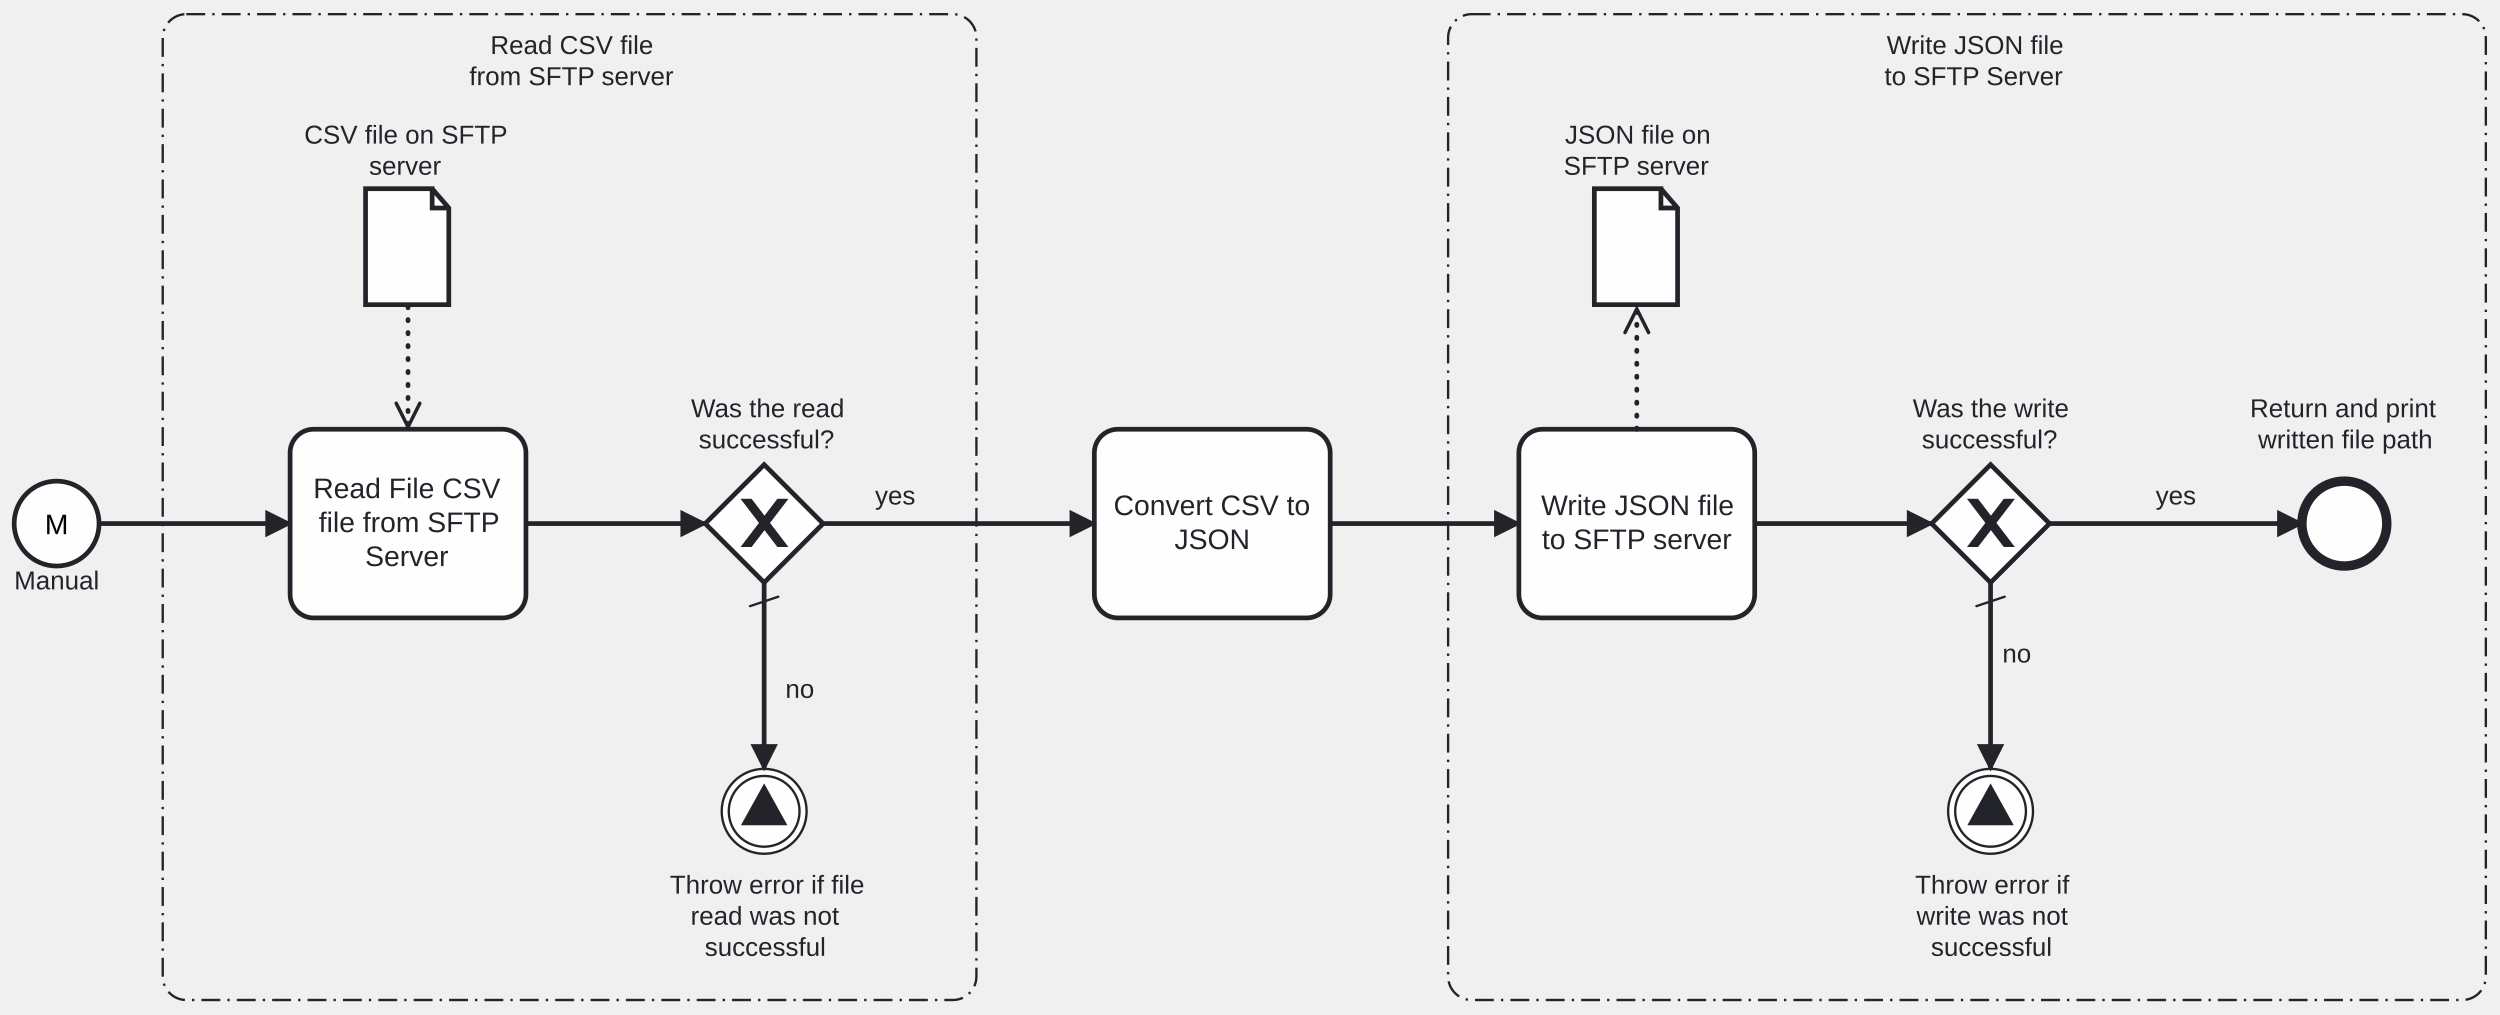
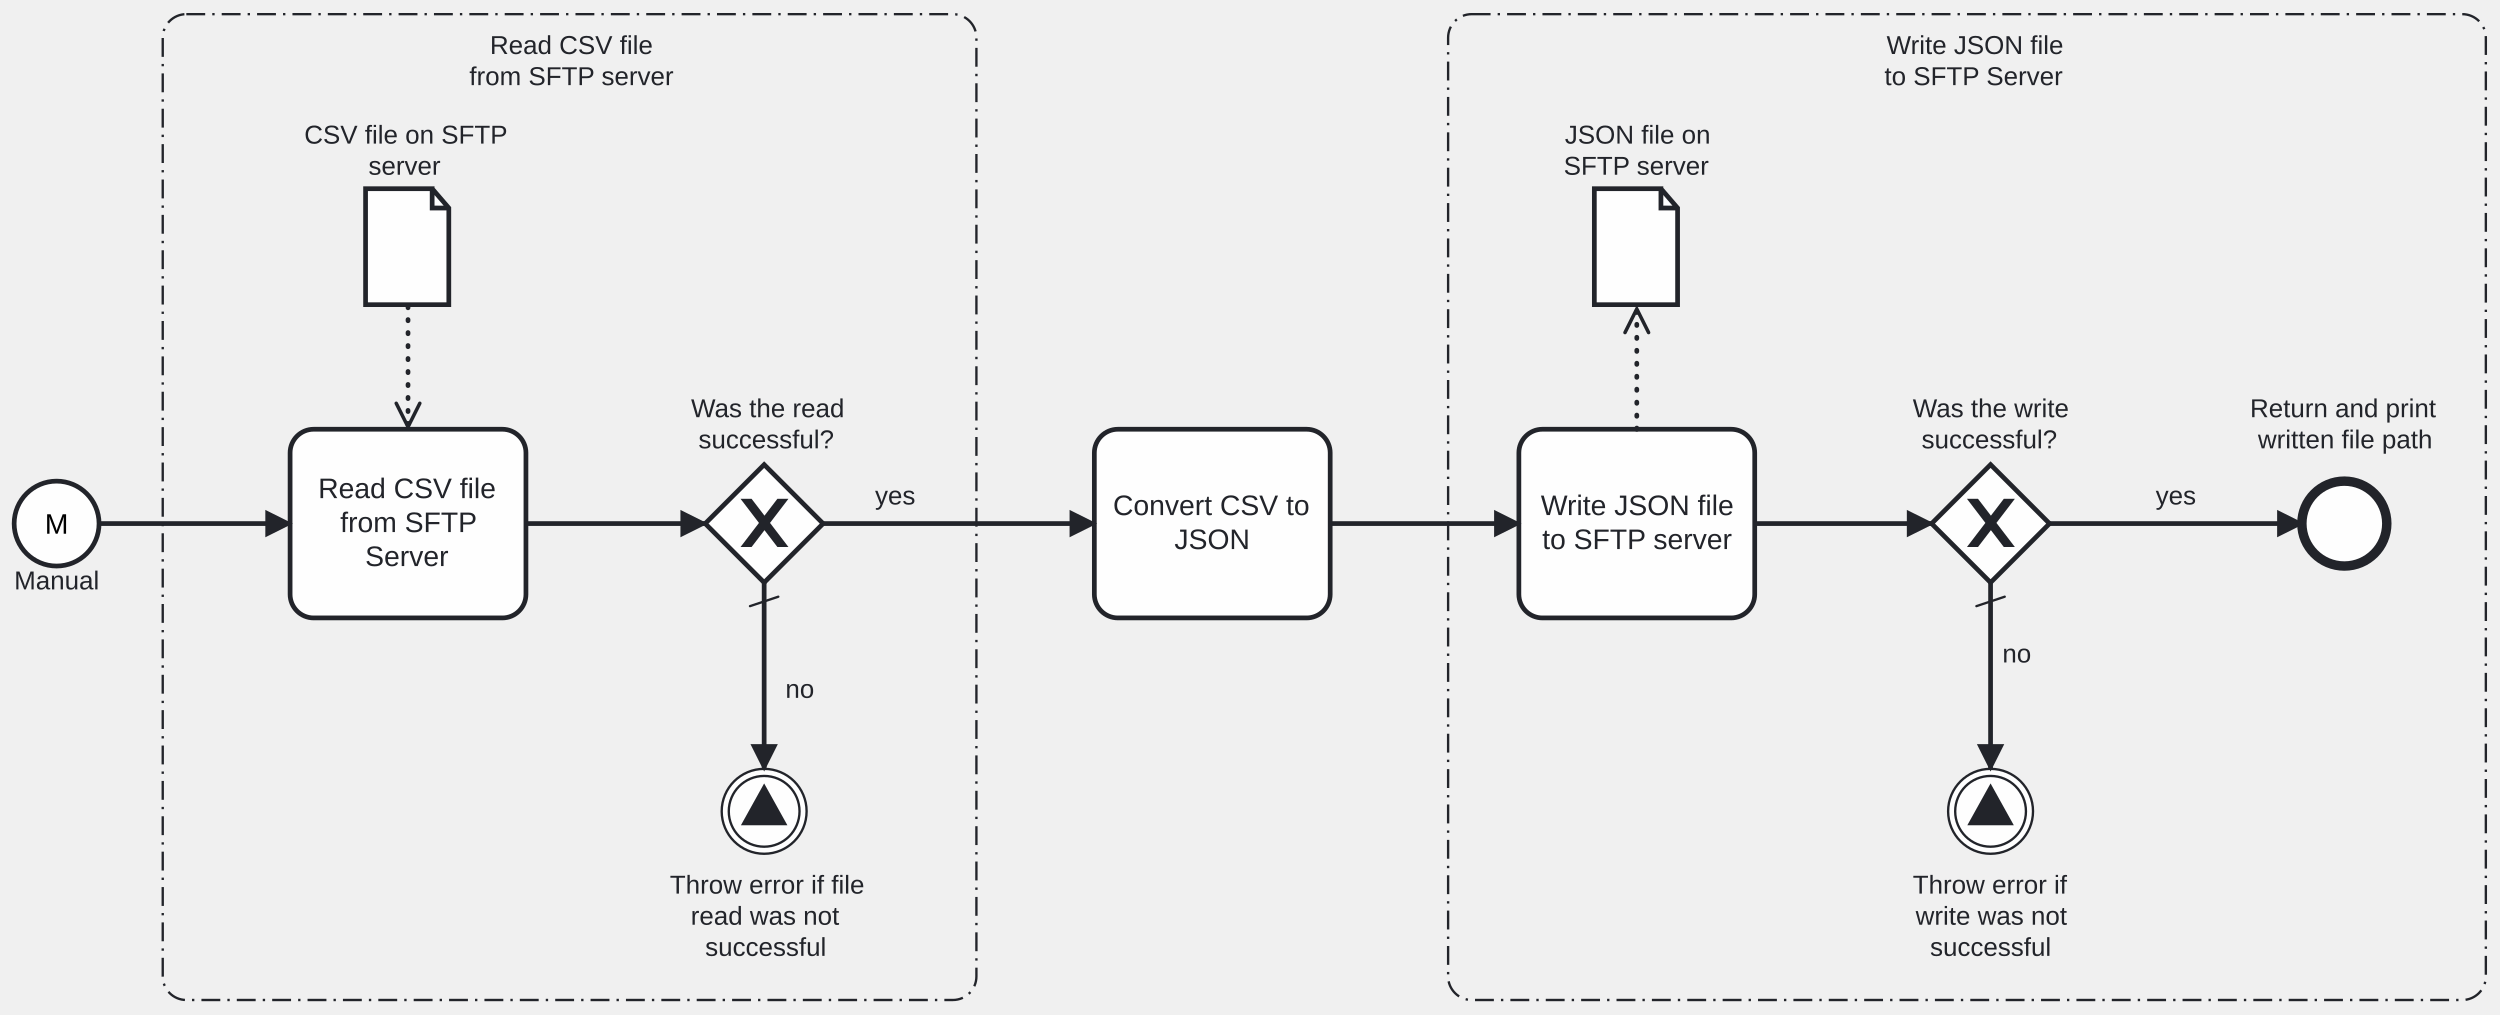
<svg xmlns="http://www.w3.org/2000/svg" width="1060" height="430" viewBox="306 36 1060 430" version="1.1">
  <defs>
-     <marker id="association-end-_FFFFFF-hsl_225_10_15_-8v3245lji6wpzdf4xap6j3v6z" viewBox="0 0 20 20" refX="12" refY="10" markerWidth="10" markerHeight="10" orient="auto">
+     <marker id="association-end-_FFFFFF-hsl_225_10_15_-2vnqmvrmtmtt8cd379rc9h9v8" viewBox="0 0 20 20" refX="12" refY="10" markerWidth="10" markerHeight="10" orient="auto">
      <path d="M 1 5 L 11 10 L 1 15" style="fill: none; stroke-width: 1.5px; stroke-linecap: round; stroke-dasharray: 10000, 1; stroke: rgb(34, 36, 42);" />
    </marker>
-     <marker id="sequenceflow-end-_FFFFFF-hsl_225_10_15_-8v3245lji6wpzdf4xap6j3v6z" viewBox="0 0 20 20" refX="11" refY="10" markerWidth="10" markerHeight="10" orient="auto">
+     <marker id="sequenceflow-end-_FFFFFF-hsl_225_10_15_-2vnqmvrmtmtt8cd379rc9h9v8" viewBox="0 0 20 20" refX="11" refY="10" markerWidth="10" markerHeight="10" orient="auto">
      <path d="M 1 5 L 11 10 L 1 15 Z" style="fill: rgb(34, 36, 42); stroke-width: 1px; stroke-linecap: round; stroke-dasharray: 10000, 1; stroke: rgb(34, 36, 42);" />
    </marker>
-     <marker id="conditional-default-flow-marker-_FFFFFF-hsl_225_10_15_-8v3245lji6wpzdf4xap6j3v6z" viewBox="0 0 20 20" refX="0" refY="10" markerWidth="10" markerHeight="10" orient="auto">
+     <marker id="conditional-default-flow-marker-_FFFFFF-hsl_225_10_15_-2vnqmvrmtmtt8cd379rc9h9v8" viewBox="0 0 20 20" refX="0" refY="10" markerWidth="10" markerHeight="10" orient="auto">
      <path d="M 6 4 L 10 16" style="fill: rgb(34, 36, 42); stroke-width: 1px; stroke-linecap: round; stroke-dasharray: 10000, 1; stroke: rgb(34, 36, 42);" />
    </marker>
  </defs>
  <g class="djs-group">
    <g class="djs-element djs-shape" data-element-id="StartEvent_1" style="display: block;" transform="matrix(1 0 0 1 312 240)">
      <g class="djs-visual">
        <circle cx="18" cy="18" r="18" style="stroke: rgb(34, 36, 42); stroke-width: 2px; fill: rgb(255, 255, 255); fill-opacity: 0.95;" />
        <text class="djs-label" style="font-family: Arial, sans-serif; font-size: 12px;">
-           <tspan x="13" y="22.5">M</tspan>
+           <tspan x="13" y="22.312">M</tspan>
        </text>
      </g>
      <rect class="djs-hit djs-hit-all" x="0" y="0" width="36" height="36" style="fill: none; stroke-opacity: 0; stroke: white; stroke-width: 15px;" />
      <rect x="-6" y="-6" rx="3" width="48" height="48" class="djs-outline" style="fill: none;" />
    </g>
  </g>
  <g class="djs-group">
    <g class="djs-element djs-shape" data-element-id="StartEvent_1_label" style="display: block;" transform="matrix(1 0 0 1 312 276)">
      <g class="djs-visual">
        <text lineHeight="1.2" class="djs-label" style="font-family: Arial, sans-serif; font-size: 11px; font-weight: normal; fill: rgb(34, 36, 42);">
          <tspan x="0" y="9.9">Manual</tspan>
        </text>
      </g>
      <rect class="djs-hit djs-hit-all" x="0" y="0" width="37" height="14" style="fill: none; stroke-opacity: 0; stroke: white; stroke-width: 15px;" />
      <rect x="-6" y="-6" rx="3" width="49" height="26" class="djs-outline" style="fill: none;" />
    </g>
  </g>
  <g class="djs-group">
    <g class="djs-element djs-shape" data-element-id="Activity_08ieb5j" style="display: block;" transform="matrix(1 0 0 1 429 218)">
      <g class="djs-visual">
        <rect x="0" y="0" width="100" height="80" rx="10" ry="10" style="stroke: rgb(34, 36, 42); stroke-width: 2px; fill: rgb(255, 255, 255); fill-opacity: 0.95;" />
        <text lineHeight="1.2" class="djs-label" style="font-family: Arial, sans-serif; font-size: 12px; font-weight: normal; fill: rgb(34, 36, 42);">
-           <tspan x="9.819" y="29.2">Read File CSV </tspan>
-           <tspan x="12.156" y="43.6">file from SFTP </tspan>
+           <tspan x="11.902" y="29.2">Read CSV file </tspan>
+           <tspan x="21.251" y="43.6">from SFTP </tspan>
          <tspan x="31.826" y="58">Server</tspan>
        </text>
      </g>
      <rect class="djs-hit djs-hit-all" x="0" y="0" width="100" height="80" style="fill: none; stroke-opacity: 0; stroke: white; stroke-width: 15px;" />
      <rect x="-6" y="-6" rx="3" width="112" height="92" class="djs-outline" style="fill: none;" />
    </g>
  </g>
  <g class="djs-group">
    <g class="djs-element djs-shape" data-element-id="Gateway_0km4ymg" style="display: block;" transform="matrix(1 0 0 1 605 233)">
      <g class="djs-visual">
        <polygon points="25,0 50,25 25,50 0,25" style="stroke: rgb(34, 36, 42); stroke-width: 2px; fill: rgb(255, 255, 255); fill-opacity: 0.95;" />
        <path d="m 16,15 7.429,9.714 -7.429,9.714 3.429,0 5.714,-7.464 5.714,7.464 3.429,0 -7.429,-9.714 7.429,-9.714 -3.429,0 -5.714,7.464 -5.714,-7.464 -3.429,0 z" style="fill: rgb(34, 36, 42); stroke-width: 1px; stroke: rgb(34, 36, 42);" />
      </g>
      <rect class="djs-hit djs-hit-all" x="0" y="0" width="50" height="50" style="fill: none; stroke-opacity: 0; stroke: white; stroke-width: 15px;" />
      <rect x="-6" y="-6" rx="3" width="62" height="62" class="djs-outline" style="fill: none;" />
    </g>
  </g>
  <g class="djs-group">
    <g class="djs-element djs-shape" data-element-id="Gateway_0km4ymg_label" style="display: block;" transform="matrix(1 0 0 1 599 203)">
      <g class="djs-visual">
        <text lineHeight="1.2" class="djs-label" style="font-family: Arial, sans-serif; font-size: 11px; font-weight: normal; fill: rgb(34, 36, 42);">
          <tspan x="0" y="9.9">Was the read </tspan>
-           <tspan x="3.266" y="23.1">successful?</tspan>
-         </text>
-       </g>
-       <rect class="djs-hit djs-hit-all" x="0" y="0" width="65" height="27" style="fill: none; stroke-opacity: 0; stroke: white; stroke-width: 15px;" />
-       <rect x="-6" y="-6" rx="3" width="77" height="39" class="djs-outline" style="fill: none;" />
+           <tspan x="3.145" y="23.1">successful?</tspan>
+         </text>
+       </g>
+       <rect class="djs-hit djs-hit-all" x="0" y="0" width="64" height="27" style="fill: none; stroke-opacity: 0; stroke: white; stroke-width: 15px;" />
+       <rect x="-6" y="-6" rx="3" width="76" height="39" class="djs-outline" style="fill: none;" />
    </g>
  </g>
  <g class="djs-group">
    <g class="djs-element djs-shape" data-element-id="Event_0ou2vf3" style="display: block;" transform="matrix(1 0 0 1 612 362)">
      <g class="djs-visual">
        <circle cx="18" cy="18" r="18" style="stroke: rgb(34, 36, 42); stroke-width: 1px; fill: rgb(255, 255, 255); fill-opacity: 0.95;" />
        <circle cx="18" cy="18" r="15" style="stroke: rgb(34, 36, 42); stroke-width: 1px; fill: none;" />
        <path d="M 18,7.2 l 9,16.2 l -18,0 Z" style="fill: rgb(34, 36, 42); stroke-width: 1px; stroke: rgb(34, 36, 42);" />
      </g>
      <rect class="djs-hit djs-hit-all" x="0" y="0" width="36" height="36" style="fill: none; stroke-opacity: 0; stroke: white; stroke-width: 15px;" />
      <rect x="-6" y="-6" rx="3" width="48" height="48" class="djs-outline" style="fill: none;" />
    </g>
  </g>
  <g class="djs-group">
    <g class="djs-element djs-shape" data-element-id="Event_0ou2vf3_label" style="display: block;" transform="matrix(1 0 0 1 590 405)">
      <g class="djs-visual">
        <text lineHeight="1.2" class="djs-label" style="font-family: Arial, sans-serif; font-size: 11px; font-weight: normal; fill: rgb(34, 36, 42);">
          <tspan x="0" y="9.9">Throw error if file</tspan>
-           <tspan x="8.803" y="23.1">read was not </tspan>
-           <tspan x="14.811" y="36.3">successful</tspan>
+           <tspan x="8.862" y="23.1">read was not </tspan>
+           <tspan x="14.995" y="36.3">successful</tspan>
        </text>
      </g>
      <rect class="djs-hit djs-hit-all" x="0" y="0" width="82" height="40" style="fill: none; stroke-opacity: 0; stroke: white; stroke-width: 15px;" />
      <rect x="-6" y="-6" rx="3" width="94" height="52" class="djs-outline" style="fill: none;" />
    </g>
  </g>
  <g class="djs-group">
    <g class="djs-element djs-shape" data-element-id="Event_1gxbhq7" style="display: block;" transform="matrix(1 0 0 1 1282 240)">
      <g class="djs-visual">
        <circle cx="18" cy="18" r="18" style="stroke: rgb(34, 36, 42); stroke-width: 4px; fill: rgb(255, 255, 255); fill-opacity: 0.95;" />
      </g>
      <rect class="djs-hit djs-hit-all" x="0" y="0" width="36" height="36" style="fill: none; stroke-opacity: 0; stroke: white; stroke-width: 15px;" />
      <rect x="-6" y="-6" rx="3" width="48" height="48" class="djs-outline" style="fill: none;" />
    </g>
  </g>
  <g class="djs-group">
    <g class="djs-element djs-shape" data-element-id="Event_1gxbhq7_label" style="display: block;" transform="matrix(1 0 0 1 1260 203)">
      <g class="djs-visual">
        <text lineHeight="1.2" class="djs-label" style="font-family: Arial, sans-serif; font-size: 11px; font-weight: normal; fill: rgb(34, 36, 42);">
          <tspan x="0" y="9.9">Return and print </tspan>
-           <tspan x="3.42" y="23.1">written file path</tspan>
+           <tspan x="3.355" y="23.1">written file path</tspan>
        </text>
      </g>
      <rect class="djs-hit djs-hit-all" x="0" y="0" width="80" height="27" style="fill: none; stroke-opacity: 0; stroke: white; stroke-width: 15px;" />
      <rect x="-6" y="-6" rx="3" width="92" height="39" class="djs-outline" style="fill: none;" />
    </g>
  </g>
  <g class="djs-group">
    <g class="djs-element djs-shape" data-element-id="Activity_1241p78" style="display: block;" transform="matrix(1 0 0 1 950 218)">
      <g class="djs-visual">
        <rect x="0" y="0" width="100" height="80" rx="10" ry="10" style="stroke: rgb(34, 36, 42); stroke-width: 2px; fill: rgb(255, 255, 255); fill-opacity: 0.95;" />
        <text lineHeight="1.2" class="djs-label" style="font-family: Arial, sans-serif; font-size: 12px; font-weight: normal; fill: rgb(34, 36, 42);">
-           <tspan x="9.441" y="36.4">Write JSON file </tspan>
-           <tspan x="9.765" y="50.8">to SFTP server</tspan>
+           <tspan x="9.316" y="36.4">Write JSON file </tspan>
+           <tspan x="9.89" y="50.8">to SFTP server</tspan>
        </text>
      </g>
      <rect class="djs-hit djs-hit-all" x="0" y="0" width="100" height="80" style="fill: none; stroke-opacity: 0; stroke: white; stroke-width: 15px;" />
      <rect x="-6" y="-6" rx="3" width="112" height="92" class="djs-outline" style="fill: none;" />
    </g>
  </g>
  <g class="djs-group">
    <g class="djs-element djs-shape" data-element-id="Gateway_0u6u1r2" style="display: block;" transform="matrix(1 0 0 1 1125 233)">
      <g class="djs-visual">
        <polygon points="25,0 50,25 25,50 0,25" style="stroke: rgb(34, 36, 42); stroke-width: 2px; fill: rgb(255, 255, 255); fill-opacity: 0.95;" />
        <path d="m 16,15 7.429,9.714 -7.429,9.714 3.429,0 5.714,-7.464 5.714,7.464 3.429,0 -7.429,-9.714 7.429,-9.714 -3.429,0 -5.714,7.464 -5.714,-7.464 -3.429,0 z" style="fill: rgb(34, 36, 42); stroke-width: 1px; stroke: rgb(34, 36, 42);" />
      </g>
      <rect class="djs-hit djs-hit-all" x="0" y="0" width="50" height="50" style="fill: none; stroke-opacity: 0; stroke: white; stroke-width: 15px;" />
      <rect x="-6" y="-6" rx="3" width="62" height="62" class="djs-outline" style="fill: none;" />
    </g>
  </g>
  <g class="djs-group">
    <g class="djs-element djs-shape" data-element-id="Gateway_0u6u1r2_label" style="display: block;" transform="matrix(1 0 0 1 1117 203)">
      <g class="djs-visual">
        <text lineHeight="1.2" class="djs-label" style="font-family: Arial, sans-serif; font-size: 11px; font-weight: normal; fill: rgb(34, 36, 42);">
          <tspan x="0" y="9.9">Was the write </tspan>
-           <tspan x="3.875" y="23.1">successful?</tspan>
+           <tspan x="3.75" y="23.1">successful?</tspan>
        </text>
      </g>
      <rect class="djs-hit djs-hit-all" x="0" y="0" width="66" height="27" style="fill: none; stroke-opacity: 0; stroke: white; stroke-width: 15px;" />
      <rect x="-6" y="-6" rx="3" width="78" height="39" class="djs-outline" style="fill: none;" />
    </g>
  </g>
  <g class="djs-group">
    <g class="djs-element djs-shape" data-element-id="Event_1u9ny1b" style="display: block;" transform="matrix(1 0 0 1 1132 362)">
      <g class="djs-visual">
        <circle cx="18" cy="18" r="18" style="stroke: rgb(34, 36, 42); stroke-width: 1px; fill: rgb(255, 255, 255); fill-opacity: 0.95;" />
        <circle cx="18" cy="18" r="15" style="stroke: rgb(34, 36, 42); stroke-width: 1px; fill: none;" />
        <path d="M 18,7.2 l 9,16.2 l -18,0 Z" style="fill: rgb(34, 36, 42); stroke-width: 1px; stroke: rgb(34, 36, 42);" />
      </g>
      <rect class="djs-hit djs-hit-all" x="0" y="0" width="36" height="36" style="fill: none; stroke-opacity: 0; stroke: white; stroke-width: 15px;" />
      <rect x="-6" y="-6" rx="3" width="48" height="48" class="djs-outline" style="fill: none;" />
    </g>
  </g>
  <g class="djs-group">
-     <g class="djs-element djs-shape" data-element-id="Event_1u9ny1b_label" style="display: block;" transform="matrix(1 0 0 1 1118 405)">
+     <g class="djs-element djs-shape" data-element-id="Event_1u9ny1b_label" style="display: block;" transform="matrix(1 0 0 1 1117 405)">
      <g class="djs-visual">
        <text lineHeight="1.2" class="djs-label" style="font-family: Arial, sans-serif; font-size: 11px; font-weight: normal; fill: rgb(34, 36, 42);">
          <tspan x="0" y="9.9">Throw error if </tspan>
-           <tspan x="0.604" y="23.1">write was not </tspan>
-           <tspan x="6.717" y="36.3">successful</tspan>
-         </text>
-       </g>
-       <rect class="djs-hit djs-hit-all" x="0" y="0" width="66" height="40" style="fill: none; stroke-opacity: 0; stroke: white; stroke-width: 15px;" />
-       <rect x="-6" y="-6" rx="3" width="78" height="52" class="djs-outline" style="fill: none;" />
+           <tspan x="1.229" y="23.1">write was not </tspan>
+           <tspan x="7.342" y="36.3">successful</tspan>
+         </text>
+       </g>
+       <rect class="djs-hit djs-hit-all" x="0" y="0" width="67" height="40" style="fill: none; stroke-opacity: 0; stroke: white; stroke-width: 15px;" />
+       <rect x="-6" y="-6" rx="3" width="79" height="52" class="djs-outline" style="fill: none;" />
    </g>
  </g>
  <g class="djs-group">
    <g class="djs-element djs-shape" data-element-id="Activity_048943l" style="display: block;" transform="matrix(1 0 0 1 770 218)">
      <g class="djs-visual">
        <rect x="0" y="0" width="100" height="80" rx="10" ry="10" style="stroke: rgb(34, 36, 42); stroke-width: 2px; fill: rgb(255, 255, 255); fill-opacity: 0.95;" />
        <text lineHeight="1.2" class="djs-label" style="font-family: Arial, sans-serif; font-size: 12px; font-weight: normal; fill: rgb(34, 36, 42);">
-           <tspan x="8.153" y="36.4">Convert CSV to</tspan>
-           <tspan x="33.992" y="50.8">JSON</tspan>
+           <tspan x="7.903" y="36.4">Convert CSV to</tspan>
+           <tspan x="33.956" y="50.8">JSON</tspan>
        </text>
      </g>
      <rect class="djs-hit djs-hit-all" x="0" y="0" width="100" height="80" style="fill: none; stroke-opacity: 0; stroke: white; stroke-width: 15px;" />
      <rect x="-6" y="-6" rx="3" width="112" height="92" class="djs-outline" style="fill: none;" />
    </g>
  </g>
  <g class="djs-group">
    <g class="djs-element djs-shape" data-element-id="DataObjectReference_16uuv5q" style="display: block;" transform="matrix(1 0 0 1 461 116)">
      <g class="djs-visual">
        <path d="m 0,0 28.235,0 7.059,8.197 0,40.984 -35.294,0 0,-49.18 28.235,0 0,8.197 7.059,0" style="fill: rgb(255, 255, 255); stroke-width: 2px; stroke: rgb(34, 36, 42); fill-opacity: 0.95;" />
      </g>
      <rect class="djs-hit djs-hit-all" x="0" y="0" width="36" height="50" style="fill: none; stroke-opacity: 0; stroke: white; stroke-width: 15px;" />
      <rect x="-6" y="-6" rx="3" width="48" height="62" class="djs-outline" style="fill: none;" />
    </g>
  </g>
  <g class="djs-group">
    <g class="djs-element djs-shape" data-element-id="DataObjectReference_16uuv5q_label" style="display: block;" transform="matrix(1 0 0 1 435 87)">
      <g class="djs-visual">
        <text lineHeight="1.2" class="djs-label" style="font-family: Arial, sans-serif; font-size: 11px; font-weight: normal; fill: rgb(34, 36, 42);">
          <tspan x="0" y="9.9">CSV file on SFTP </tspan>
-           <tspan x="27.48" y="23.1">server</tspan>
+           <tspan x="27.23" y="23.1">server</tspan>
        </text>
      </g>
      <rect class="djs-hit djs-hit-all" x="0" y="0" width="87" height="27" style="fill: none; stroke-opacity: 0; stroke: white; stroke-width: 15px;" />
      <rect x="-6" y="-6" rx="3" width="99" height="39" class="djs-outline" style="fill: none;" />
    </g>
  </g>
  <g class="djs-group">
    <g class="djs-element djs-shape" data-element-id="DataObjectReference_0goql87" style="display: block;" transform="matrix(1 0 0 1 982 116)">
      <g class="djs-visual">
        <path d="m 0,0 28.235,0 7.059,8.197 0,40.984 -35.294,0 0,-49.18 28.235,0 0,8.197 7.059,0" style="fill: rgb(255, 255, 255); stroke-width: 2px; stroke: rgb(34, 36, 42); fill-opacity: 0.95;" />
      </g>
      <rect class="djs-hit djs-hit-all" x="0" y="0" width="36" height="50" style="fill: none; stroke-opacity: 0; stroke: white; stroke-width: 15px;" />
      <rect x="-6" y="-6" rx="3" width="48" height="62" class="djs-outline" style="fill: none;" />
    </g>
  </g>
  <g class="djs-group">
    <g class="djs-element djs-shape" data-element-id="DataObjectReference_0goql87_label" style="display: block;" transform="matrix(1 0 0 1 969 87)">
      <g class="djs-visual">
        <text lineHeight="1.2" class="djs-label" style="font-family: Arial, sans-serif; font-size: 11px; font-weight: normal; fill: rgb(34, 36, 42);">
-           <tspan x="0.559" y="9.9">JSON file on </tspan>
+           <tspan x="0.495" y="9.9">JSON file on </tspan>
          <tspan x="0" y="23.1">SFTP server</tspan>
        </text>
      </g>
      <rect class="djs-hit djs-hit-all" x="0" y="0" width="63" height="27" style="fill: none; stroke-opacity: 0; stroke: white; stroke-width: 15px;" />
      <rect x="-6" y="-6" rx="3" width="75" height="39" class="djs-outline" style="fill: none;" />
    </g>
  </g>
  <g class="djs-group">
    <g class="djs-element djs-shape djs-frame" data-element-id="Group_168041r" style="display: block;" transform="matrix(1 0 0 1 920 42)">
      <g class="djs-visual">
        <rect x="0" y="0" width="440" height="418" rx="10" ry="10" style="stroke: rgb(34, 36, 42); stroke-width: 1px; fill: none; stroke-dasharray: 8, 3, 1, 3; pointer-events: none;" />
      </g>
      <rect class="djs-hit djs-hit-stroke" x="0" y="0" width="440" height="418" style="fill: none; stroke-opacity: 0; stroke: white; stroke-width: 15px;" />
      <rect x="-6" y="-6" rx="3" width="452" height="430" class="djs-outline" style="fill: none;" />
    </g>
  </g>
  <g class="djs-group">
    <g class="djs-element djs-shape" data-element-id="Group_168041r_label" style="display: block;" transform="matrix(1 0 0 1 1105 49)">
      <g class="djs-visual">
        <text lineHeight="1.2" class="djs-label" style="font-family: Arial, sans-serif; font-size: 11px; font-weight: normal; fill: rgb(34, 36, 42);">
-           <tspan x="0.975" y="9.9">Write JSON file </tspan>
+           <tspan x="0.914" y="9.9">Write JSON file </tspan>
          <tspan x="0" y="23.1">to SFTP Server</tspan>
        </text>
      </g>
      <rect class="djs-hit djs-hit-all" x="0" y="0" width="76" height="27" style="fill: none; stroke-opacity: 0; stroke: white; stroke-width: 15px;" />
      <rect x="-6" y="-6" rx="3" width="88" height="39" class="djs-outline" style="fill: none;" />
    </g>
  </g>
  <g class="djs-group">
    <g class="djs-element djs-shape djs-frame" data-element-id="Group_183ygfr" style="display: block;" transform="matrix(1 0 0 1 375 42)">
      <g class="djs-visual">
        <rect x="0" y="0" width="345" height="418" rx="10" ry="10" style="stroke: rgb(34, 36, 42); stroke-width: 1px; fill: none; stroke-dasharray: 8, 3, 1, 3; pointer-events: none;" />
      </g>
      <rect class="djs-hit djs-hit-stroke" x="0" y="0" width="345" height="418" style="fill: none; stroke-opacity: 0; stroke: white; stroke-width: 15px;" />
      <rect x="-6" y="-6" rx="3" width="357" height="430" class="djs-outline" style="fill: none;" />
    </g>
  </g>
  <g class="djs-group">
    <g class="djs-element djs-shape" data-element-id="Group_183ygfr_label" style="display: block;" transform="matrix(1 0 0 1 505 49)">
      <g class="djs-visual">
        <text lineHeight="1.2" class="djs-label" style="font-family: Arial, sans-serif; font-size: 11px; font-weight: normal; fill: rgb(34, 36, 42);">
-           <tspan x="8.915" y="9.9">Read CSV file </tspan>
+           <tspan x="8.727" y="9.9">Read CSV file </tspan>
          <tspan x="0" y="23.1">from SFTP server</tspan>
        </text>
      </g>
      <rect class="djs-hit djs-hit-all" x="0" y="0" width="87" height="27" style="fill: none; stroke-opacity: 0; stroke: white; stroke-width: 15px;" />
      <rect x="-6" y="-6" rx="3" width="99" height="39" class="djs-outline" style="fill: none;" />
    </g>
  </g>
  <g class="djs-group">
    <g class="djs-element djs-connection" data-element-id="DataInputAssociation_03ssvrf" style="display: block;">
      <g class="djs-visual">
-         <polyline points="479,166 479,218 " style="fill: none; stroke: rgb(34, 36, 42); stroke-width: 2px; stroke-dasharray: 0.5, 5; stroke-linecap: round; stroke-linejoin: round; marker-end: url('#association-end-_FFFFFF-hsl_225_10_15_-8v3245lji6wpzdf4xap6j3v6z');" />
+         <polyline points="479,166 479,218 " style="fill: none; stroke: rgb(34, 36, 42); stroke-width: 2px; stroke-dasharray: 0.5, 5; stroke-linecap: round; stroke-linejoin: round; marker-end: url('#association-end-_FFFFFF-hsl_225_10_15_-2vnqmvrmtmtt8cd379rc9h9v8');" />
      </g>
      <polyline points="479,166 479,218 " class="djs-hit djs-hit-stroke" style="fill: none; stroke-opacity: 0; stroke: white; stroke-width: 15px;" />
      <rect x="473" y="160" rx="3" width="12" height="64" class="djs-outline" style="fill: none;" />
    </g>
  </g>
  <g class="djs-group">
    <g class="djs-element djs-connection" data-element-id="Flow_1ra9brw" style="display: block;">
      <g class="djs-visual">
-         <path d="m  529,258L605,258 " style="fill: none; stroke-width: 2px; stroke: rgb(34, 36, 42); stroke-linejoin: round; marker-end: url('#sequenceflow-end-_FFFFFF-hsl_225_10_15_-8v3245lji6wpzdf4xap6j3v6z');" />
+         <path d="m  529,258L605,258 " style="fill: none; stroke-width: 2px; stroke: rgb(34, 36, 42); stroke-linejoin: round; marker-end: url('#sequenceflow-end-_FFFFFF-hsl_225_10_15_-2vnqmvrmtmtt8cd379rc9h9v8');" />
      </g>
      <polyline points="529,258 605,258 " class="djs-hit djs-hit-stroke" style="fill: none; stroke-opacity: 0; stroke: white; stroke-width: 15px;" />
      <rect x="523" y="252" rx="3" width="88" height="12" class="djs-outline" style="fill: none;" />
    </g>
  </g>
  <g class="djs-group">
    <g class="djs-element djs-connection" data-element-id="Flow_0xdexqs" style="display: block;">
      <g class="djs-visual">
-         <path d="m  630,283L630,362 " style="fill: none; stroke-width: 2px; stroke: rgb(34, 36, 42); stroke-linejoin: round; marker-end: url('#sequenceflow-end-_FFFFFF-hsl_225_10_15_-8v3245lji6wpzdf4xap6j3v6z'); marker-start: url('#conditional-default-flow-marker-_FFFFFF-hsl_225_10_15_-8v3245lji6wpzdf4xap6j3v6z');" />
+         <path d="m  630,283L630,362 " style="fill: none; stroke-width: 2px; stroke: rgb(34, 36, 42); stroke-linejoin: round; marker-end: url('#sequenceflow-end-_FFFFFF-hsl_225_10_15_-2vnqmvrmtmtt8cd379rc9h9v8'); marker-start: url('#conditional-default-flow-marker-_FFFFFF-hsl_225_10_15_-2vnqmvrmtmtt8cd379rc9h9v8');" />
      </g>
      <polyline points="630,283 630,362 " class="djs-hit djs-hit-stroke" style="fill: none; stroke-opacity: 0; stroke: white; stroke-width: 15px;" />
      <rect x="624" y="277" rx="3" width="12" height="91" class="djs-outline" style="fill: none;" />
    </g>
  </g>
  <g class="djs-group">
    <g class="djs-element djs-shape" data-element-id="Flow_0xdexqs_label" style="display: block;" transform="matrix(1 0 0 1 639 322)">
      <g class="djs-visual">
        <text lineHeight="1.2" class="djs-label" style="font-family: Arial, sans-serif; font-size: 11px; font-weight: normal; fill: rgb(34, 36, 42);">
          <tspan x="0" y="9.9">no</tspan>
        </text>
      </g>
      <rect class="djs-hit djs-hit-all" x="0" y="0" width="13" height="14" style="fill: none; stroke-opacity: 0; stroke: white; stroke-width: 15px;" />
      <rect x="-6" y="-6" rx="3" width="25" height="26" class="djs-outline" style="fill: none;" />
    </g>
  </g>
  <g class="djs-group">
    <g class="djs-element djs-connection" data-element-id="Flow_0yn9ell" style="display: block;">
      <g class="djs-visual">
-         <path d="m  348,258L429,258 " style="fill: none; stroke-width: 2px; stroke: rgb(34, 36, 42); stroke-linejoin: round; marker-end: url('#sequenceflow-end-_FFFFFF-hsl_225_10_15_-8v3245lji6wpzdf4xap6j3v6z');" />
+         <path d="m  348,258L429,258 " style="fill: none; stroke-width: 2px; stroke: rgb(34, 36, 42); stroke-linejoin: round; marker-end: url('#sequenceflow-end-_FFFFFF-hsl_225_10_15_-2vnqmvrmtmtt8cd379rc9h9v8');" />
      </g>
      <polyline points="348,258 429,258 " class="djs-hit djs-hit-stroke" style="fill: none; stroke-opacity: 0; stroke: white; stroke-width: 15px;" />
      <rect x="342" y="252" rx="3" width="93" height="12" class="djs-outline" style="fill: none;" />
    </g>
  </g>
  <g class="djs-group">
    <g class="djs-element djs-connection" data-element-id="DataOutputAssociation_1kj8vxv" style="display: block;">
      <g class="djs-visual">
-         <polyline points="1000,218 1000,166 " style="fill: none; stroke: rgb(34, 36, 42); stroke-width: 2px; stroke-dasharray: 0.5, 5; stroke-linecap: round; stroke-linejoin: round; marker-end: url('#association-end-_FFFFFF-hsl_225_10_15_-8v3245lji6wpzdf4xap6j3v6z');" />
+         <polyline points="1000,218 1000,166 " style="fill: none; stroke: rgb(34, 36, 42); stroke-width: 2px; stroke-dasharray: 0.5, 5; stroke-linecap: round; stroke-linejoin: round; marker-end: url('#association-end-_FFFFFF-hsl_225_10_15_-2vnqmvrmtmtt8cd379rc9h9v8');" />
      </g>
      <polyline points="1000,218 1000,166 " class="djs-hit djs-hit-stroke" style="fill: none; stroke-opacity: 0; stroke: white; stroke-width: 15px;" />
      <rect x="994" y="160" rx="3" width="12" height="64" class="djs-outline" style="fill: none;" />
    </g>
  </g>
  <g class="djs-group">
    <g class="djs-element djs-connection" data-element-id="Flow_033rs72" style="display: block;">
      <g class="djs-visual">
-         <path d="m  1050,258L1125,258 " style="fill: none; stroke-width: 2px; stroke: rgb(34, 36, 42); stroke-linejoin: round; marker-end: url('#sequenceflow-end-_FFFFFF-hsl_225_10_15_-8v3245lji6wpzdf4xap6j3v6z');" />
+         <path d="m  1050,258L1125,258 " style="fill: none; stroke-width: 2px; stroke: rgb(34, 36, 42); stroke-linejoin: round; marker-end: url('#sequenceflow-end-_FFFFFF-hsl_225_10_15_-2vnqmvrmtmtt8cd379rc9h9v8');" />
      </g>
      <polyline points="1050,258 1125,258 " class="djs-hit djs-hit-stroke" style="fill: none; stroke-opacity: 0; stroke: white; stroke-width: 15px;" />
      <rect x="1044" y="252" rx="3" width="87" height="12" class="djs-outline" style="fill: none;" />
    </g>
  </g>
  <g class="djs-group">
    <g class="djs-element djs-connection" data-element-id="Flow_129q98g" style="display: block;">
      <g class="djs-visual">
-         <path d="m  1150,283L1150,362 " style="fill: none; stroke-width: 2px; stroke: rgb(34, 36, 42); stroke-linejoin: round; marker-end: url('#sequenceflow-end-_FFFFFF-hsl_225_10_15_-8v3245lji6wpzdf4xap6j3v6z'); marker-start: url('#conditional-default-flow-marker-_FFFFFF-hsl_225_10_15_-8v3245lji6wpzdf4xap6j3v6z');" />
+         <path d="m  1150,283L1150,362 " style="fill: none; stroke-width: 2px; stroke: rgb(34, 36, 42); stroke-linejoin: round; marker-end: url('#sequenceflow-end-_FFFFFF-hsl_225_10_15_-2vnqmvrmtmtt8cd379rc9h9v8'); marker-start: url('#conditional-default-flow-marker-_FFFFFF-hsl_225_10_15_-2vnqmvrmtmtt8cd379rc9h9v8');" />
      </g>
      <polyline points="1150,283 1150,362 " class="djs-hit djs-hit-stroke" style="fill: none; stroke-opacity: 0; stroke: white; stroke-width: 15px;" />
      <rect x="1144" y="277" rx="3" width="12" height="91" class="djs-outline" style="fill: none;" />
    </g>
  </g>
  <g class="djs-group">
    <g class="djs-element djs-shape" data-element-id="Flow_129q98g_label" style="display: block;" transform="matrix(1 0 0 1 1155 307)">
      <g class="djs-visual">
        <text lineHeight="1.2" class="djs-label" style="font-family: Arial, sans-serif; font-size: 11px; font-weight: normal; fill: rgb(34, 36, 42);">
          <tspan x="0" y="9.9">no</tspan>
        </text>
      </g>
      <rect class="djs-hit djs-hit-all" x="0" y="0" width="13" height="14" style="fill: none; stroke-opacity: 0; stroke: white; stroke-width: 15px;" />
      <rect x="-6" y="-6" rx="3" width="25" height="26" class="djs-outline" style="fill: none;" />
    </g>
  </g>
  <g class="djs-group">
    <g class="djs-element djs-connection" data-element-id="Flow_0v80xyu" style="display: block;">
      <g class="djs-visual">
-         <path d="m  1175,258L1282,258 " style="fill: none; stroke-width: 2px; stroke: rgb(34, 36, 42); stroke-linejoin: round; marker-end: url('#sequenceflow-end-_FFFFFF-hsl_225_10_15_-8v3245lji6wpzdf4xap6j3v6z');" />
+         <path d="m  1175,258L1282,258 " style="fill: none; stroke-width: 2px; stroke: rgb(34, 36, 42); stroke-linejoin: round; marker-end: url('#sequenceflow-end-_FFFFFF-hsl_225_10_15_-2vnqmvrmtmtt8cd379rc9h9v8');" />
      </g>
      <polyline points="1175,258 1282,258 " class="djs-hit djs-hit-stroke" style="fill: none; stroke-opacity: 0; stroke: white; stroke-width: 15px;" />
      <rect x="1169" y="252" rx="3" width="119" height="12" class="djs-outline" style="fill: none;" />
    </g>
  </g>
  <g class="djs-group">
    <g class="djs-element djs-shape" data-element-id="Flow_0v80xyu_label" style="display: block;" transform="matrix(1 0 0 1 1220 240)">
      <g class="djs-visual">
        <text lineHeight="1.2" class="djs-label" style="font-family: Arial, sans-serif; font-size: 11px; font-weight: normal; fill: rgb(34, 36, 42);">
          <tspan x="0" y="9.9">yes</tspan>
        </text>
      </g>
      <rect class="djs-hit djs-hit-all" x="0" y="0" width="17" height="14" style="fill: none; stroke-opacity: 0; stroke: white; stroke-width: 15px;" />
      <rect x="-6" y="-6" rx="3" width="29" height="26" class="djs-outline" style="fill: none;" />
    </g>
  </g>
  <g class="djs-group">
    <g class="djs-element djs-connection" data-element-id="Flow_0tdhp67" style="display: block;">
      <g class="djs-visual">
-         <path d="m  655,258L770,258 " style="fill: none; stroke-width: 2px; stroke: rgb(34, 36, 42); stroke-linejoin: round; marker-end: url('#sequenceflow-end-_FFFFFF-hsl_225_10_15_-8v3245lji6wpzdf4xap6j3v6z');" />
+         <path d="m  655,258L770,258 " style="fill: none; stroke-width: 2px; stroke: rgb(34, 36, 42); stroke-linejoin: round; marker-end: url('#sequenceflow-end-_FFFFFF-hsl_225_10_15_-2vnqmvrmtmtt8cd379rc9h9v8');" />
      </g>
      <polyline points="655,258 770,258 " class="djs-hit djs-hit-stroke" style="fill: none; stroke-opacity: 0; stroke: white; stroke-width: 15px;" />
      <rect x="649" y="252" rx="3" width="127" height="12" class="djs-outline" style="fill: none;" />
    </g>
  </g>
  <g class="djs-group">
    <g class="djs-element djs-shape" data-element-id="Flow_0tdhp67_label" style="display: block;" transform="matrix(1 0 0 1 677 240)">
      <g class="djs-visual">
        <text lineHeight="1.2" class="djs-label" style="font-family: Arial, sans-serif; font-size: 11px; font-weight: normal; fill: rgb(34, 36, 42);">
          <tspan x="0" y="9.9">yes</tspan>
        </text>
      </g>
      <rect class="djs-hit djs-hit-all" x="0" y="0" width="17" height="14" style="fill: none; stroke-opacity: 0; stroke: white; stroke-width: 15px;" />
      <rect x="-6" y="-6" rx="3" width="29" height="26" class="djs-outline" style="fill: none;" />
    </g>
  </g>
  <g class="djs-group">
    <g class="djs-element djs-connection" data-element-id="Flow_1vtvs2b" style="display: block;">
      <g class="djs-visual">
-         <path d="m  870,258L950,258 " style="fill: none; stroke-width: 2px; stroke: rgb(34, 36, 42); stroke-linejoin: round; marker-end: url('#sequenceflow-end-_FFFFFF-hsl_225_10_15_-8v3245lji6wpzdf4xap6j3v6z');" />
+         <path d="m  870,258L950,258 " style="fill: none; stroke-width: 2px; stroke: rgb(34, 36, 42); stroke-linejoin: round; marker-end: url('#sequenceflow-end-_FFFFFF-hsl_225_10_15_-2vnqmvrmtmtt8cd379rc9h9v8');" />
      </g>
      <polyline points="870,258 950,258 " class="djs-hit djs-hit-stroke" style="fill: none; stroke-opacity: 0; stroke: white; stroke-width: 15px;" />
      <rect x="864" y="252" rx="3" width="92" height="12" class="djs-outline" style="fill: none;" />
    </g>
  </g>
</svg>
